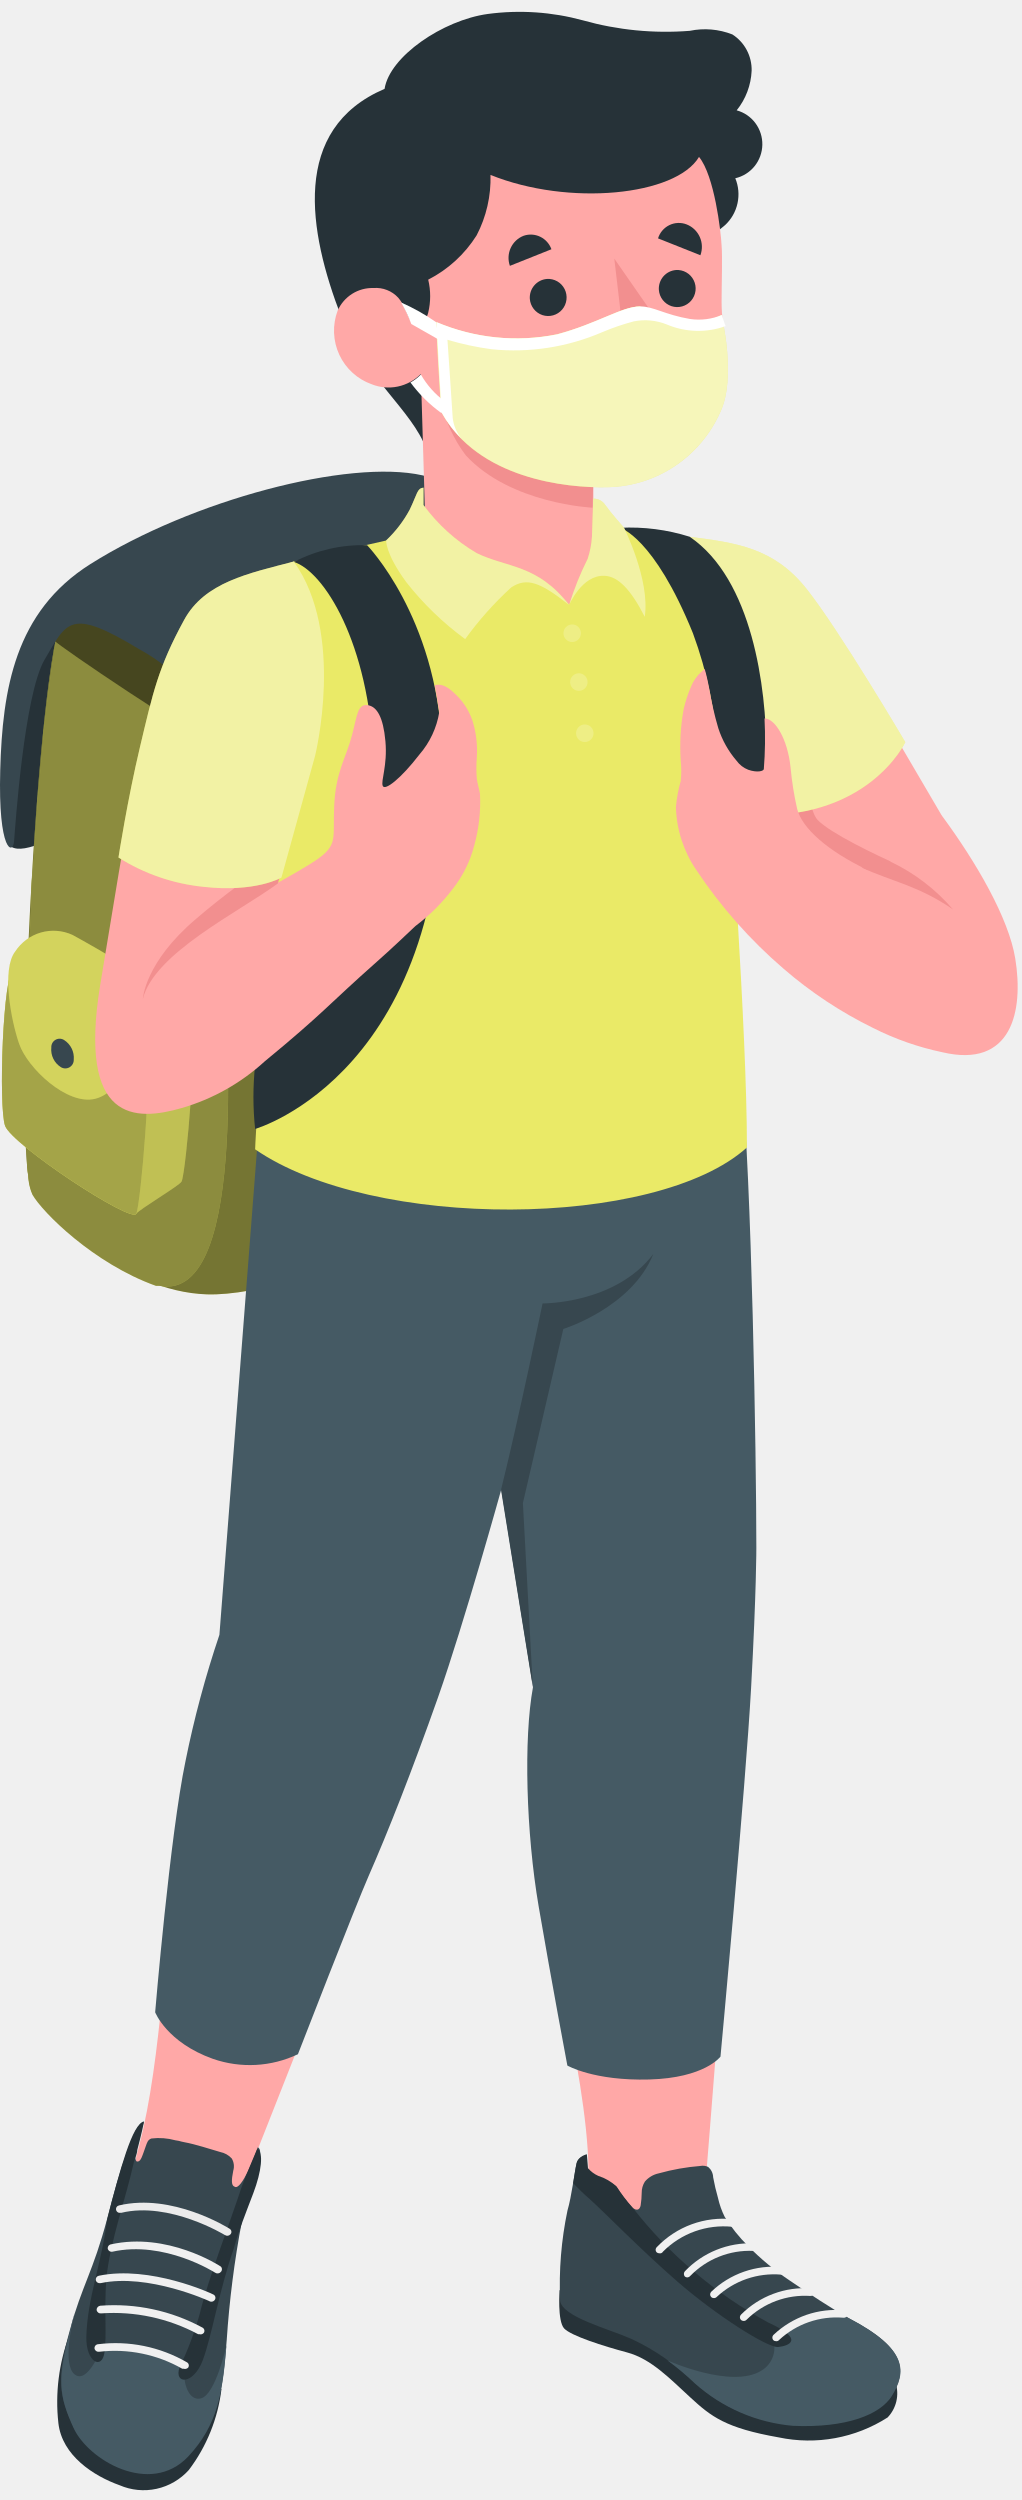
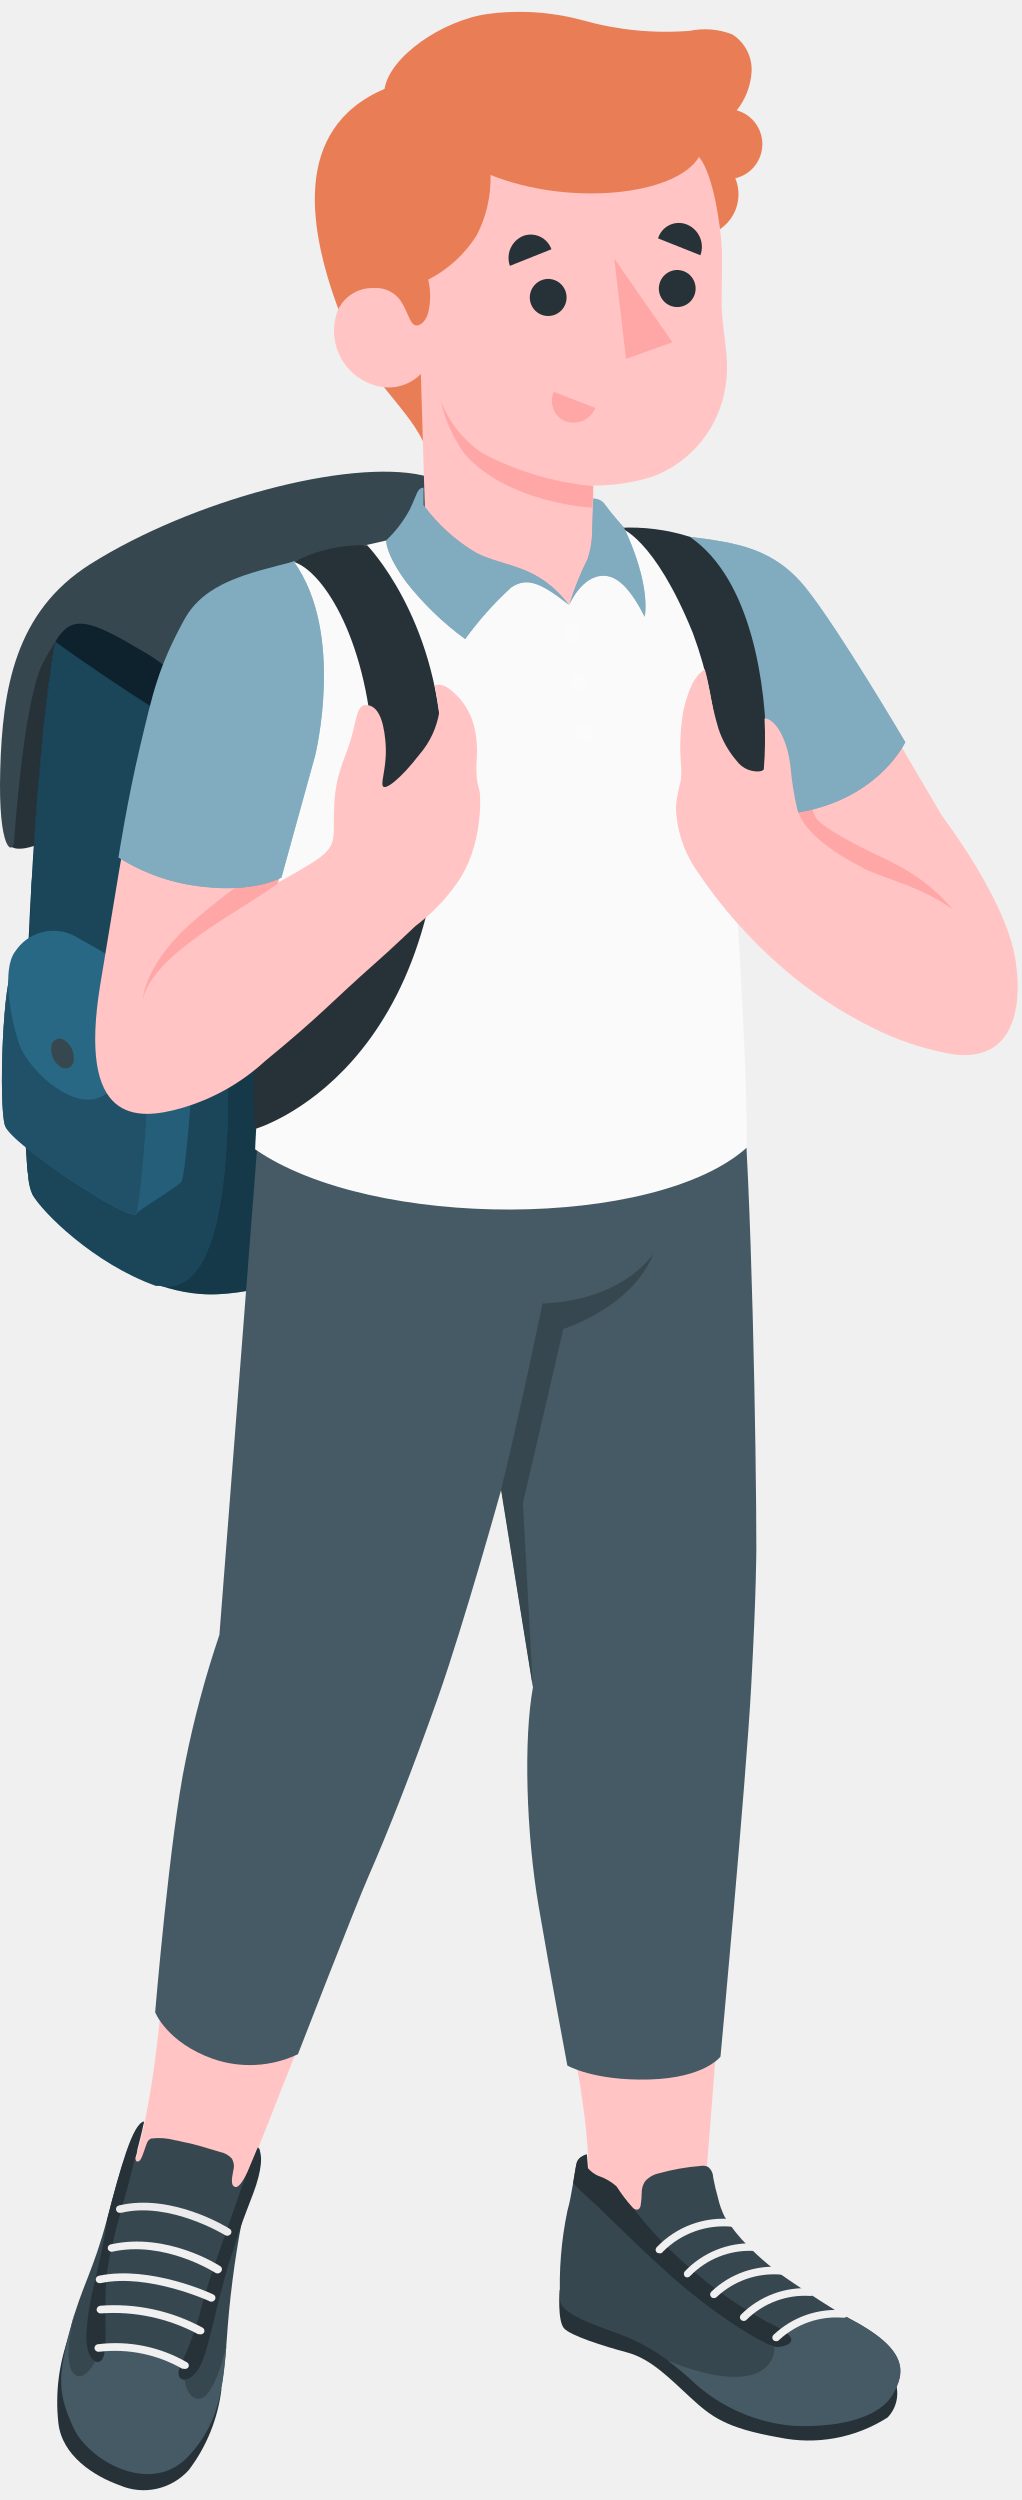
<svg xmlns="http://www.w3.org/2000/svg" width="76" height="186" viewBox="0 0 76 186" fill="none">
  <path d="M0.501 62.657C1.222 63.851 3.189 62.657 6.681 61.288C10.174 59.918 8.742 44.466 8.742 44.466C8.742 44.466 3.231 44.466 2.252 49.655C1.273 54.843 0.501 62.657 0.501 62.657Z" fill="#263238" />
-   <path d="M29.118 35.552C32.373 35.552 39.543 39.267 40.686 41.779C41.83 44.29 46.187 80.6 43.426 83.983C39.955 88.216 22.824 96.539 15.386 96.3C9.205 96.103 3.334 90.396 2.396 88.735C0.851 86.006 2.777 48.794 4.735 45.66C7.907 40.627 24.987 35.625 29.118 35.552Z" fill="#EAEA67" />
+   <path d="M29.118 35.552C32.373 35.552 39.543 39.267 40.686 41.779C41.83 44.29 46.187 80.6 43.426 83.983C39.955 88.216 22.824 96.539 15.386 96.3C9.205 96.103 3.334 90.396 2.396 88.735C0.851 86.006 2.777 48.794 4.735 45.66C7.907 40.627 24.987 35.625 29.118 35.552Z" fill="#2D7394" />
  <path opacity="0.5" d="M29.118 35.552C32.373 35.552 39.543 39.267 40.686 41.779C41.83 44.29 46.187 80.6 43.426 83.983C39.955 88.216 22.824 96.539 15.386 96.3C9.205 96.103 3.334 90.396 2.396 88.735C0.851 86.006 2.777 48.794 4.735 45.66C7.907 40.627 24.987 35.625 29.118 35.552Z" fill="black" />
-   <path d="M2.468 64.578C2.561 63.021 2.664 61.465 2.777 59.991C2.777 59.4 2.87 58.808 2.922 58.237C3.014 57.075 3.117 55.965 3.22 54.906C3.22 54.388 3.323 53.869 3.375 53.371C3.457 52.634 3.54 51.918 3.622 51.295C3.704 50.672 3.797 50.008 3.88 49.438L3.972 48.888C4.092 47.816 4.366 46.767 4.786 45.775C4.879 45.64 4.982 45.494 5.095 45.349C5.127 45.296 5.165 45.248 5.208 45.204L5.456 44.913L5.559 44.716L5.837 44.446C5.899 44.384 5.95 44.322 6.012 44.27L6.455 43.875L6.764 43.616L6.98 43.45L7.341 43.18C7.395 43.13 7.453 43.084 7.516 43.045L7.938 42.744C10.854 43.969 13.604 45.131 13.686 45.183C14.711 45.897 15.529 46.874 16.056 48.012C16.583 49.15 16.799 50.408 16.684 51.658V71.904C16.684 74.353 18.744 96.965 11.873 95.668H11.605C6.98 94.018 3.148 90.189 2.406 88.871C2.241 88.478 2.14 88.061 2.108 87.636C2.108 87.387 2.046 87.128 2.015 86.827V86.37C2.015 85.882 1.953 85.332 1.933 84.751C1.933 84.564 1.933 84.357 1.933 84.149C1.85 81.036 1.933 76.75 2.097 72.153C2.097 71.24 2.18 70.306 2.221 69.362L2.314 67.484C2.314 67.172 2.314 66.861 2.314 66.55C2.334 65.823 2.376 65.201 2.468 64.578Z" fill="#EAEA67" />
+   <path d="M2.468 64.578C2.561 63.021 2.664 61.465 2.777 59.991C2.777 59.4 2.87 58.808 2.922 58.237C3.014 57.075 3.117 55.965 3.22 54.906C3.22 54.388 3.323 53.869 3.375 53.371C3.457 52.634 3.54 51.918 3.622 51.295C3.704 50.672 3.797 50.008 3.88 49.438L3.972 48.888C4.092 47.816 4.366 46.767 4.786 45.775C4.879 45.64 4.982 45.494 5.095 45.349C5.127 45.296 5.165 45.248 5.208 45.204L5.456 44.913L5.559 44.716L5.837 44.446C5.899 44.384 5.95 44.322 6.012 44.27L6.455 43.875L6.764 43.616L6.98 43.45L7.341 43.18C7.395 43.13 7.453 43.084 7.516 43.045L7.938 42.744C10.854 43.969 13.604 45.131 13.686 45.183C14.711 45.897 15.529 46.874 16.056 48.012C16.583 49.15 16.799 50.408 16.684 51.658V71.904C16.684 74.353 18.744 96.965 11.873 95.668H11.605C6.98 94.018 3.148 90.189 2.406 88.871C2.241 88.478 2.14 88.061 2.108 87.636C2.108 87.387 2.046 87.128 2.015 86.827V86.37C2.015 85.882 1.953 85.332 1.933 84.751C1.933 84.564 1.933 84.357 1.933 84.149C1.85 81.036 1.933 76.75 2.097 72.153C2.097 71.24 2.18 70.306 2.221 69.362L2.314 67.484C2.314 67.172 2.314 66.861 2.314 66.55C2.334 65.823 2.376 65.201 2.468 64.578Z" fill="#2D7394" />
  <path opacity="0.4" d="M2.468 64.578C2.561 63.021 2.664 61.465 2.777 59.991C2.777 59.4 2.87 58.808 2.922 58.237C3.014 57.075 3.117 55.965 3.22 54.906C3.22 54.388 3.323 53.869 3.375 53.371C3.457 52.634 3.54 51.918 3.622 51.295C3.704 50.672 3.797 50.008 3.88 49.438L3.972 48.888C4.092 47.816 4.366 46.767 4.786 45.775C4.879 45.64 4.982 45.494 5.095 45.349C5.127 45.296 5.165 45.248 5.208 45.204L5.456 44.913L5.559 44.716L5.837 44.446C5.899 44.384 5.95 44.322 6.012 44.27L6.455 43.875L6.764 43.616L6.98 43.45L7.341 43.18C7.395 43.13 7.453 43.084 7.516 43.045L7.938 42.744C10.854 43.969 13.604 45.131 13.686 45.183C14.711 45.897 15.529 46.874 16.056 48.012C16.583 49.15 16.799 50.408 16.684 51.658V71.904C16.684 74.353 18.744 96.965 11.873 95.668H11.605C6.98 94.018 3.148 90.189 2.406 88.871C2.241 88.478 2.14 88.061 2.108 87.636C2.108 87.387 2.046 87.128 2.015 86.827V86.37C2.015 85.882 1.953 85.332 1.933 84.751C1.933 84.564 1.933 84.357 1.933 84.149C1.85 81.036 1.933 76.75 2.097 72.153C2.097 71.24 2.18 70.306 2.221 69.362L2.314 67.484C2.314 67.172 2.314 66.861 2.314 66.55C2.334 65.823 2.376 65.201 2.468 64.578Z" fill="black" />
  <path opacity="0.5" d="M4.116 47.756C4.222 47.038 4.43 46.339 4.735 45.681C7.907 40.606 24.987 35.605 29.118 35.532C32.373 35.532 39.542 39.247 40.686 41.758C41.027 42.841 41.271 43.953 41.417 45.079C34.928 48.545 18.178 56.255 16.457 55.622C14.335 54.844 4.312 48.005 4.096 47.704L4.116 47.756Z" fill="black" />
-   <path d="M1.057 71.915C1.253 71.811 4.147 69.684 4.436 69.517C5.023 69.217 13.429 75.007 14.201 75.983C14.748 76.667 13.851 87.159 13.511 87.906C13.398 88.176 10.256 90.044 10.143 90.303C9.803 91.05 0.872 85.166 0.377 83.755C-0.117 82.344 0.202 72.35 1.057 71.915Z" fill="#EAEA67" />
+   <path d="M1.057 71.915C1.253 71.811 4.147 69.684 4.436 69.517C5.023 69.217 13.429 75.007 14.201 75.983C14.748 76.667 13.851 87.159 13.511 87.906C13.398 88.176 10.256 90.044 10.143 90.303C9.803 91.05 0.872 85.166 0.377 83.755C-0.117 82.344 0.202 72.35 1.057 71.915Z" fill="#2D7394" />
  <path opacity="0.18" d="M1.057 71.915C1.253 71.811 4.147 69.684 4.436 69.517C5.023 69.217 13.429 75.007 14.201 75.983C14.748 76.667 13.851 87.159 13.511 87.906C13.398 88.176 10.256 90.044 10.143 90.303C9.803 91.05 0.872 85.166 0.377 83.755C-0.117 82.344 0.202 72.35 1.057 71.915Z" fill="black" />
-   <path d="M10.823 78.379C11.369 79.064 10.472 89.555 10.143 90.302C9.813 91.05 0.872 85.166 0.377 83.754C-0.117 82.343 0.202 72.34 1.057 71.914C1.644 71.613 10.05 77.404 10.823 78.379Z" fill="#EAEA67" />
+   <path d="M10.823 78.379C11.369 79.064 10.472 89.555 10.143 90.302C9.813 91.05 0.872 85.166 0.377 83.754C-0.117 82.343 0.202 72.34 1.057 71.914C1.644 71.613 10.05 77.404 10.823 78.379Z" fill="#2D7394" />
  <path opacity="0.4" d="M4.436 69.517C4.106 69.673 1.253 71.821 1.067 71.915C1.644 71.624 10.05 77.404 10.823 78.38L14.201 75.983C13.429 74.997 5.023 69.217 4.436 69.517Z" fill="black" />
  <path opacity="0.3" d="M10.823 78.379C11.369 79.064 10.472 89.555 10.143 90.302C9.813 91.05 0.872 85.166 0.377 83.754C-0.117 82.343 0.202 72.34 1.057 71.914C1.644 71.613 10.05 77.404 10.823 78.379Z" fill="black" />
-   <path d="M14.201 75.982C13.583 75.567 11.698 76.563 10.884 77.258C10.071 77.954 9.164 81.243 7.073 81.752C4.982 82.26 2.046 79.458 1.428 77.673C0.81 75.888 0.109 72.122 1.129 70.793C1.577 70.109 2.253 69.608 3.035 69.381C3.817 69.155 4.654 69.218 5.394 69.558C6.877 70.368 14.037 74.342 14.201 75.982Z" fill="#EAEA67" />
+   <path d="M14.201 75.982C13.583 75.567 11.698 76.563 10.884 77.258C10.071 77.954 9.164 81.243 7.073 81.752C4.982 82.26 2.046 79.458 1.428 77.673C0.81 75.888 0.109 72.122 1.129 70.793C1.577 70.109 2.253 69.608 3.035 69.381C3.817 69.155 4.654 69.218 5.394 69.558C6.877 70.368 14.037 74.342 14.201 75.982Z" fill="#2D7394" />
  <path opacity="0.1" d="M14.201 75.982C13.583 75.567 11.698 76.563 10.884 77.258C10.071 77.954 9.164 81.243 7.073 81.752C4.982 82.26 2.046 79.458 1.428 77.673C0.81 75.888 0.109 72.122 1.129 70.793C1.577 70.109 2.253 69.608 3.035 69.381C3.817 69.155 4.654 69.218 5.394 69.558C6.877 70.368 14.037 74.342 14.201 75.982Z" fill="black" />
  <path d="M4.776 77.383C5.015 77.536 5.208 77.753 5.334 78.009C5.459 78.265 5.512 78.551 5.487 78.836C5.491 78.95 5.464 79.064 5.409 79.164C5.353 79.264 5.272 79.347 5.174 79.405C5.076 79.463 4.964 79.492 4.85 79.49C4.737 79.489 4.625 79.456 4.529 79.396C4.286 79.244 4.09 79.026 3.965 78.767C3.839 78.509 3.788 78.219 3.818 77.933C3.812 77.818 3.838 77.704 3.893 77.603C3.948 77.502 4.03 77.419 4.129 77.362C4.228 77.305 4.341 77.276 4.456 77.28C4.57 77.284 4.681 77.32 4.776 77.383Z" fill="#37474F" />
  <path d="M16.684 55.716C15.559 52.536 13.301 49.892 10.349 48.296C5.198 45.183 4.992 46.221 3.303 49.105C1.788 51.741 1.129 61.558 1.047 62.596C0.964 63.633 -0.148 63.353 0.017 57.314C0.181 51.274 1.109 45.515 6.712 41.976C14.274 37.203 25.935 34.131 31.436 35.366C36.936 36.601 41.83 39.413 41.397 45.183C41.417 45.141 34.248 54.668 16.684 55.716Z" fill="#37474F" />
-   <path d="M19.754 80.32C19.136 84.73 19.084 89.234 18.806 93.81C18.219 103.285 17.776 110.414 16.746 122.006C15.093 127.075 13.896 132.284 13.171 137.572C12.337 143.424 12.049 153.189 10.359 159.613L10.091 160.65C10.637 165.102 16.375 167.022 17.385 164.459C17.385 164.459 27.336 139.253 30.529 131.034C33.36 123.552 35.687 115.886 37.493 108.09L40.037 125.544C40.037 125.544 38.935 130.1 39.934 138.142C40.717 144.452 44.055 155.68 43.776 162.757C43.932 163.672 44.372 164.516 45.033 165.165C45.693 165.813 46.541 166.234 47.454 166.368C50.04 166.898 52.316 164.189 52.368 163.815C52.491 162.923 54.593 135.444 55.149 128.886C56.385 114.462 55.973 90.49 54.83 80.32H19.754Z" fill="#FFA8A7" />
+   <path d="M19.754 80.32C19.136 84.73 19.084 89.234 18.806 93.81C18.219 103.285 17.776 110.414 16.746 122.006C15.093 127.075 13.896 132.284 13.171 137.572C12.337 143.424 12.049 153.189 10.359 159.613L10.091 160.65C10.637 165.102 16.375 167.022 17.385 164.459C17.385 164.459 27.336 139.253 30.529 131.034C33.36 123.552 35.687 115.886 37.493 108.09L40.037 125.544C40.037 125.544 38.935 130.1 39.934 138.142C40.717 144.452 44.055 155.68 43.776 162.757C43.932 163.672 44.372 164.516 45.033 165.165C45.693 165.813 46.541 166.234 47.454 166.368C50.04 166.898 52.316 164.189 52.368 163.815C52.491 162.923 54.593 135.444 55.149 128.886C56.385 114.462 55.973 90.49 54.83 80.32H19.754Z" fill="#FFC4C3" />
  <path d="M56.272 115.145C56.272 108.234 55.922 87.708 55.16 80.029H19.548L16.324 121.631C15.284 124.708 14.441 127.848 13.8 131.033C12.646 136.543 11.544 149.712 11.544 149.712C11.544 149.712 12.409 151.953 15.84 153.178C17.912 153.899 20.181 153.777 22.165 152.835C22.165 152.835 26.429 141.846 27.439 139.542C28.809 136.429 30.653 131.77 32.59 126.28C34.526 120.791 37.297 110.808 37.297 110.808L39.656 125.512C38.945 129.373 39.141 136.367 40.078 141.846C41.016 147.325 42.211 153.676 42.211 153.676C42.211 153.676 44.178 154.828 48.309 154.714C52.44 154.6 53.604 153.012 53.604 153.012C53.604 153.012 55.479 132.88 55.881 125.595C56.282 118.31 56.272 115.145 56.272 115.145Z" fill="#455A64" />
  <path d="M37.276 110.84C38.595 105.537 40.367 96.975 40.367 96.975C40.367 96.975 45.785 97.027 48.608 93.292C47.021 97.287 41.912 98.875 41.912 98.875L38.904 111.826L39.646 125.544L37.276 110.84Z" fill="#37474F" />
  <path d="M66.635 177.285C66.776 177.728 66.795 178.201 66.689 178.655C66.584 179.107 66.359 179.524 66.038 179.859C63.634 181.397 60.729 181.929 57.941 181.343C53.985 180.647 52.914 179.796 51.379 178.385C49.844 176.974 48.443 175.5 46.661 175.023C44.879 174.546 42.489 173.788 41.974 173.238C41.459 172.688 41.634 170.384 41.634 170.384L66.635 177.285Z" fill="#263238" />
  <path d="M43.591 160.421C43.435 160.418 43.282 160.467 43.157 160.561C43.032 160.656 42.942 160.789 42.901 160.94C42.746 161.573 42.53 163.42 42.221 164.458C41.758 166.667 41.574 168.926 41.675 171.182C41.84 172.386 45.27 173.258 46.98 174.015C48.74 174.834 50.344 175.958 51.719 177.336C53.73 179.113 56.262 180.18 58.93 180.377C62.02 180.48 65.492 179.64 66.347 178.239C67.377 176.506 67.624 174.804 63.163 172.479C62.319 172.044 59.733 170.352 58.734 169.657C57.62 168.911 56.584 168.052 55.644 167.094C54.992 166.445 54.415 165.725 53.923 164.946C53.697 164.495 53.528 164.017 53.418 163.524C53.273 163.019 53.153 162.506 53.058 161.988C53.054 161.841 53.019 161.697 52.955 161.564C52.891 161.432 52.799 161.315 52.687 161.22C52.504 161.134 52.298 161.109 52.1 161.148C51.055 161.231 50.02 161.415 49.01 161.698C48.608 161.781 48.246 161.996 47.979 162.31C47.819 162.564 47.736 162.86 47.742 163.161C47.739 163.456 47.715 163.751 47.67 164.043C47.66 164.151 47.616 164.251 47.547 164.333C47.382 164.489 47.145 164.333 47.011 164.219C46.584 163.739 46.194 163.225 45.847 162.683C45.651 162.403 44.693 162.196 44.425 161.967C44.165 161.802 43.914 161.622 43.673 161.428C43.437 161.137 43.591 160.784 43.591 160.421Z" fill="#37474F" />
  <path d="M51.719 177.337C51.069 176.72 50.38 176.145 49.659 175.614C49.659 175.614 54.428 177.763 56.653 176.372C57.063 176.129 57.371 175.745 57.519 175.29C57.667 174.835 57.645 174.341 57.457 173.902C57.457 173.529 60.939 172.086 62.309 171.982C62.588 172.166 62.877 172.335 63.174 172.491C67.634 174.815 67.418 176.517 66.357 178.25C65.502 179.651 62.958 180.658 58.992 180.481C56.295 180.246 53.746 179.144 51.719 177.337Z" fill="#455A64" />
  <path d="M57.148 172.791C59.929 174.057 58.703 174.534 57.9 174.617C57.096 174.7 53.213 172.199 50.411 169.761C47.609 167.322 44.951 164.572 43.869 163.607C43.457 163.254 43.025 162.829 42.643 162.434C42.746 161.801 42.829 161.241 42.901 160.94C43.025 160.411 43.663 160.276 43.663 160.276L43.746 161.314C43.955 161.558 44.215 161.754 44.508 161.884C45.018 162.045 45.486 162.318 45.878 162.683C46.225 163.226 46.614 163.74 47.042 164.219C49.792 167.744 53.231 170.662 57.148 172.791Z" fill="#263238" />
  <path d="M57.714 174.181C57.653 174.183 57.594 174.161 57.549 174.119C57.522 174.093 57.501 174.062 57.486 174.027C57.471 173.992 57.464 173.955 57.464 173.917C57.464 173.879 57.471 173.842 57.486 173.807C57.501 173.772 57.522 173.74 57.549 173.714C58.249 173.05 59.082 172.544 59.991 172.228C60.901 171.914 61.866 171.798 62.824 171.888C62.86 171.893 62.896 171.906 62.927 171.924C62.959 171.944 62.987 171.969 63.009 171.999C63.031 172.029 63.047 172.063 63.056 172.1C63.065 172.135 63.066 172.173 63.06 172.21C63.048 172.282 63.007 172.348 62.947 172.39C62.888 172.433 62.813 172.45 62.741 172.438C61.876 172.366 61.006 172.476 60.185 172.76C59.364 173.044 58.611 173.496 57.972 174.088C57.942 174.126 57.902 174.155 57.856 174.172C57.811 174.189 57.761 174.192 57.714 174.181Z" fill="#F0F0F0" />
  <path d="M55.304 172.677C55.239 172.672 55.177 172.648 55.129 172.604C55.077 172.551 55.048 172.48 55.048 172.407C55.048 172.333 55.077 172.263 55.129 172.21C55.811 171.525 56.631 170.997 57.534 170.66C58.437 170.323 59.401 170.186 60.362 170.259C60.398 170.263 60.433 170.273 60.465 170.292C60.497 170.31 60.524 170.333 60.547 170.362C60.569 170.393 60.585 170.426 60.594 170.461C60.603 170.496 60.604 170.534 60.599 170.57C60.588 170.644 60.55 170.71 60.493 170.757C60.436 170.802 60.363 170.825 60.289 170.819C59.423 170.761 58.554 170.887 57.74 171.189C56.925 171.491 56.183 171.963 55.561 172.573C55.53 172.61 55.491 172.64 55.446 172.658C55.401 172.677 55.352 172.683 55.304 172.677Z" fill="#F0F0F0" />
  <path d="M53.089 170.975C53.056 170.976 53.024 170.97 52.994 170.957C52.964 170.945 52.937 170.926 52.914 170.902C52.862 170.849 52.833 170.779 52.833 170.705C52.833 170.631 52.862 170.56 52.914 170.508C53.612 169.839 54.443 169.33 55.353 169.013C56.263 168.696 57.23 168.58 58.188 168.671C58.261 168.683 58.326 168.724 58.37 168.784C58.414 168.844 58.434 168.919 58.425 168.993C58.42 169.03 58.408 169.065 58.389 169.097C58.37 169.13 58.345 169.158 58.315 169.179C58.285 169.202 58.252 169.218 58.216 169.227C58.18 169.235 58.142 169.238 58.106 169.231C57.241 169.159 56.37 169.268 55.549 169.551C54.728 169.835 53.974 170.288 53.336 170.881C53.306 170.917 53.267 170.943 53.224 170.959C53.181 170.976 53.135 170.981 53.089 170.975Z" fill="#F0F0F0" />
  <path d="M51.132 169.439C51.068 169.439 51.006 169.417 50.956 169.377C50.907 169.324 50.88 169.253 50.88 169.179C50.88 169.107 50.907 169.036 50.956 168.982C51.62 168.289 52.422 167.744 53.31 167.387C54.198 167.029 55.152 166.865 56.107 166.907C56.181 166.915 56.248 166.953 56.295 167.012C56.341 167.07 56.362 167.145 56.354 167.218C56.346 167.293 56.309 167.36 56.251 167.407C56.193 167.454 56.119 167.476 56.045 167.467C55.178 167.428 54.313 167.573 53.505 167.894C52.698 168.213 51.966 168.701 51.358 169.325C51.33 169.359 51.296 169.386 51.257 169.406C51.218 169.425 51.175 169.437 51.132 169.439Z" fill="#F0F0F0" />
  <path d="M49.041 167.644C48.977 167.644 48.915 167.622 48.865 167.581C48.839 167.557 48.817 167.526 48.803 167.492C48.788 167.458 48.78 167.422 48.78 167.384C48.78 167.348 48.788 167.311 48.803 167.277C48.817 167.243 48.839 167.213 48.865 167.187C49.591 166.427 50.48 165.845 51.464 165.485C52.448 165.126 53.501 164.999 54.541 165.112C54.579 165.115 54.615 165.125 54.648 165.142C54.681 165.159 54.71 165.183 54.733 165.212C54.757 165.242 54.773 165.276 54.783 165.312C54.792 165.348 54.794 165.387 54.789 165.423C54.778 165.497 54.741 165.563 54.683 165.61C54.626 165.656 54.553 165.678 54.48 165.672C53.539 165.577 52.589 165.693 51.698 166.012C50.807 166.332 49.998 166.847 49.329 167.519C49.301 167.569 49.258 167.608 49.206 167.631C49.154 167.654 49.096 167.658 49.041 167.644Z" fill="#F0F0F0" />
  <path d="M16.478 177.741C16.216 179.932 15.377 182.015 14.047 183.77C13.413 184.475 12.575 184.964 11.652 185.167C10.728 185.37 9.765 185.277 8.896 184.901C6.98 184.216 4.611 182.701 4.343 180.273C4.098 178.062 4.377 175.826 5.157 173.745L16.478 177.741Z" fill="#263238" />
  <path d="M10.709 157.827C9.999 157.962 8.896 161.459 7.969 165.091C6.939 168.982 6.074 170.103 5.219 173.289C4.189 176.942 4.364 178.208 5.466 180.553C6.568 182.898 11.163 185.638 13.975 182.691C16.262 180.283 16.581 177.793 16.869 174.088C17.065 171.135 17.44 168.196 17.992 165.288C18.507 162.528 19.847 160.099 19.177 159.757C19.064 160.162 17.951 163.078 17.446 162.683C17.209 162.611 17.209 162.216 17.354 161.5C17.4 161.349 17.414 161.189 17.394 161.031C17.375 160.874 17.322 160.723 17.24 160.587C17.012 160.341 16.713 160.174 16.385 160.11C15.602 159.882 14.531 159.529 13.728 159.383C13.254 159.29 13.522 159.311 13.048 159.238C12.468 159.078 11.863 159.032 11.266 159.103C10.988 159.197 10.936 159.435 10.843 159.684C10.751 159.933 10.637 160.297 10.524 160.546C10.411 160.795 10.297 160.836 10.184 160.815C10.071 160.795 9.999 160.307 10.04 160.099C10.081 159.892 10.112 159.549 10.153 159.3C10.194 159.051 10.555 158.512 10.709 157.827Z" fill="#37474F" />
  <path d="M5.559 172.095C5.414 172.625 4.601 175.914 5.559 176.661C6.517 177.409 7.537 174.752 7.537 174.752C9.725 174.564 11.917 175.076 13.8 176.215C13.532 176.776 13.882 178.727 14.964 178.436C16.045 178.145 16.838 174.534 16.849 174.482C16.56 178.042 16.2 180.428 13.985 182.784C11.173 185.731 6.568 183.033 5.476 180.646C4.384 178.26 4.25 177.004 5.229 173.382C5.322 172.978 5.435 172.428 5.559 172.095Z" fill="#455A64" />
  <path d="M7.774 175.011C7.598 176.35 6.383 175.759 6.424 173.86C6.486 171.006 7.567 168.391 7.969 165.143C8.896 161.5 9.885 157.879 10.709 157.879C10.596 158.512 10.215 159.954 10.215 159.954C10.215 160.224 9.968 160.836 9.968 160.836C9.37 163.565 8.196 166.71 7.907 169.563C7.743 172.064 7.959 173.683 7.774 175.011Z" fill="#263238" />
  <path d="M13.357 176.132C13.989 174.827 14.499 173.465 14.882 172.064C15.469 169.615 17.117 165.35 17.972 162.725C18.353 161.687 19.136 159.882 19.146 159.85C19.62 160.141 19.465 161.542 18.847 163.171C18.229 164.8 17.817 165.797 17.385 167.322C16.293 170.435 15.767 173.808 15.077 175.624C14.387 177.44 12.924 177.419 13.357 176.132Z" fill="#263238" />
  <path d="M13.666 176.236H13.563C11.688 175.165 9.524 174.722 7.382 174.97C7.305 174.982 7.225 174.965 7.16 174.92C7.095 174.877 7.049 174.809 7.032 174.731C7.028 174.693 7.031 174.655 7.042 174.618C7.052 174.581 7.07 174.547 7.094 174.516C7.118 174.486 7.148 174.462 7.181 174.444C7.215 174.425 7.251 174.414 7.289 174.41C9.584 174.125 11.909 174.598 13.913 175.759C13.946 175.777 13.974 175.803 13.997 175.834C14.019 175.864 14.034 175.9 14.042 175.937C14.05 175.974 14.05 176.013 14.042 176.05C14.034 176.088 14.018 176.123 13.996 176.153C13.953 176.196 13.9 176.227 13.842 176.241C13.784 176.256 13.723 176.254 13.666 176.236Z" fill="#F0F0F0" />
  <path d="M14.83 173.662H14.737C12.525 172.478 10.026 171.942 7.526 172.116C7.449 172.126 7.371 172.106 7.308 172.059C7.245 172.013 7.202 171.945 7.186 171.867C7.183 171.788 7.211 171.71 7.262 171.651C7.314 171.591 7.386 171.554 7.465 171.545C10.101 171.346 12.739 171.912 15.067 173.175C15.101 173.193 15.13 173.218 15.153 173.248C15.177 173.278 15.193 173.314 15.202 173.351C15.211 173.388 15.211 173.427 15.204 173.465C15.197 173.503 15.182 173.538 15.16 173.569C15.12 173.616 15.068 173.65 15.009 173.667C14.95 173.683 14.888 173.682 14.83 173.662Z" fill="#F0F0F0" />
  <path d="M7.362 169.864C7.306 169.855 7.254 169.829 7.212 169.791C7.17 169.752 7.139 169.702 7.125 169.646C7.113 169.571 7.131 169.494 7.175 169.432C7.22 169.369 7.287 169.328 7.362 169.314C11.163 168.526 15.757 170.632 15.901 170.726C15.933 170.745 15.961 170.772 15.982 170.804C16.003 170.835 16.018 170.87 16.024 170.907C16.031 170.945 16.03 170.982 16.021 171.019C16.013 171.056 15.996 171.09 15.973 171.12C15.926 171.185 15.856 171.229 15.777 171.242C15.698 171.256 15.617 171.238 15.551 171.193C15.551 171.193 11.019 169.117 7.495 169.864H7.362Z" fill="#F0F0F0" />
  <path d="M8.258 167.531C8.204 167.52 8.153 167.495 8.111 167.459C8.07 167.423 8.038 167.376 8.021 167.323C8.013 167.286 8.013 167.246 8.021 167.209C8.028 167.172 8.043 167.136 8.064 167.104C8.085 167.072 8.112 167.045 8.143 167.024C8.175 167.002 8.21 166.988 8.247 166.981C12.43 166.047 16.293 168.537 16.427 168.631C16.454 168.656 16.475 168.688 16.49 168.723C16.505 168.757 16.512 168.795 16.512 168.833C16.512 168.87 16.505 168.908 16.49 168.943C16.475 168.977 16.454 169.009 16.427 169.035C16.375 169.094 16.303 169.133 16.225 169.142C16.148 169.152 16.069 169.132 16.004 169.087C16.004 169.087 12.224 166.659 8.34 167.531H8.258Z" fill="#F0F0F0" />
  <path d="M8.865 164.634C8.812 164.625 8.763 164.6 8.723 164.564C8.682 164.527 8.653 164.48 8.639 164.427C8.63 164.39 8.628 164.352 8.634 164.315C8.64 164.277 8.654 164.241 8.674 164.209C8.694 164.177 8.721 164.15 8.752 164.128C8.783 164.107 8.818 164.092 8.855 164.084C12.79 163.15 16.942 165.724 17.096 165.828C17.127 165.848 17.154 165.875 17.174 165.908C17.194 165.939 17.208 165.974 17.214 166.011C17.22 166.049 17.218 166.086 17.208 166.122C17.198 166.159 17.181 166.193 17.158 166.222C17.106 166.284 17.033 166.325 16.953 166.336C16.874 166.348 16.793 166.329 16.725 166.284C16.725 166.284 12.605 163.763 9.02 164.634H8.865Z" fill="#EBEBEB" />
-   <path d="M19.857 64.941C19.857 61.132 19.033 50.963 18.992 49.323C18.899 46.033 20.022 42.36 21.855 41.779L28.737 40.212C28.737 40.212 41.541 39.174 43.375 39.081C46.815 38.894 51.338 40.793 51.338 40.793C53.48 42.733 53.789 46.449 54.109 55.695C54.212 58.683 55.572 76.542 55.572 85.373C48.803 91.465 27.706 91.548 18.981 85.508C18.95 85.508 19.774 72.848 19.857 64.941Z" fill="#EAEA67" />
-   <path d="M31.724 33.425C30.642 30.468 27.16 28.174 25.378 23.536C22.937 17.206 21.629 9.599 28.613 6.611C28.984 4.203 32.95 1.495 36.298 1.038C38.665 0.723 41.07 0.885 43.375 1.515C45.956 2.241 48.645 2.504 51.317 2.294C52.378 2.073 53.48 2.166 54.49 2.563C54.939 2.851 55.307 3.25 55.557 3.723C55.808 4.196 55.934 4.726 55.922 5.262C55.874 6.339 55.484 7.372 54.809 8.209C55.366 8.361 55.856 8.696 56.202 9.161C56.548 9.627 56.729 10.195 56.718 10.776C56.706 11.357 56.501 11.918 56.137 12.368C55.772 12.819 55.269 13.133 54.706 13.262C54.95 13.852 55.007 14.503 54.87 15.127C54.734 15.751 54.411 16.317 53.944 16.749C52.991 17.603 51.777 18.101 50.503 18.16C50.503 18.16 49.751 20.682 49.638 20.91C49.202 21.813 48.64 22.648 47.969 23.39C47.3 24.134 46.526 24.773 45.672 25.29C44.686 25.77 43.65 26.136 42.581 26.379C41.944 26.543 41.324 26.765 40.727 27.043C40.348 27.351 40.003 27.699 39.697 28.081L33.764 33.861C33.259 34.338 32.239 33.415 31.724 33.425Z" fill="#263238" />
-   <path d="M31.487 23.961C31.441 24.012 31.389 24.057 31.332 24.096C30.467 24.657 30.477 23.152 29.633 22.155C29.4 21.901 29.114 21.703 28.794 21.578C28.475 21.452 28.131 21.401 27.789 21.429C27.229 21.411 26.676 21.561 26.201 21.86C25.726 22.16 25.35 22.595 25.121 23.11C24.923 23.637 24.832 24.198 24.853 24.761C24.874 25.324 25.006 25.877 25.242 26.388C25.478 26.898 25.813 27.356 26.228 27.734C26.642 28.112 27.127 28.403 27.655 28.589C28.272 28.836 28.948 28.895 29.598 28.759C30.248 28.622 30.844 28.296 31.312 27.822L31.652 39.236C31.652 39.236 32.095 40.336 34.474 41.447C36.854 42.557 39.625 42.1 42.344 44.975C43.715 41.167 45.435 41.862 44.147 38.479V36.123C45.639 36.134 47.123 35.91 48.546 35.459C49.962 34.934 51.213 34.037 52.168 32.859C53.123 31.682 53.747 30.269 53.975 28.766C54.356 26.597 53.686 24.677 53.686 22.477C53.686 21.17 53.758 19.105 53.686 18.254C53.635 17.216 53.151 13.065 52.007 11.675C50.287 14.559 42.324 15.369 36.493 13.013C36.539 14.575 36.184 16.123 35.463 17.507C34.579 18.914 33.333 20.054 31.858 20.806C32.053 21.614 32.053 22.458 31.858 23.266C31.796 23.526 31.668 23.766 31.487 23.961Z" fill="#FFA8A7" />
+   <path d="M19.857 64.941C19.857 61.132 19.033 50.963 18.992 49.323C18.899 46.033 20.022 42.36 21.855 41.779L28.737 40.212C28.737 40.212 41.541 39.174 43.375 39.081C46.815 38.894 51.338 40.793 51.338 40.793C53.48 42.733 53.789 46.449 54.109 55.695C54.212 58.683 55.572 76.542 55.572 85.373C48.803 91.465 27.706 91.548 18.981 85.508C18.95 85.508 19.774 72.848 19.857 64.941Z" fill="#FAFAFA" />
+   <path d="M31.724 33.425C30.642 30.468 27.16 28.174 25.378 23.536C22.937 17.206 21.629 9.599 28.613 6.611C28.984 4.203 32.95 1.495 36.298 1.038C38.665 0.723 41.07 0.885 43.375 1.515C45.956 2.241 48.645 2.504 51.317 2.294C52.378 2.073 53.48 2.166 54.49 2.563C54.939 2.851 55.307 3.25 55.557 3.723C55.808 4.196 55.934 4.726 55.922 5.262C55.874 6.339 55.484 7.372 54.809 8.209C55.366 8.361 55.856 8.696 56.202 9.161C56.548 9.627 56.729 10.195 56.718 10.776C56.706 11.357 56.501 11.918 56.137 12.368C55.772 12.819 55.269 13.133 54.706 13.262C54.95 13.852 55.007 14.503 54.87 15.127C54.734 15.751 54.411 16.317 53.944 16.749C52.991 17.603 51.777 18.101 50.503 18.16C50.503 18.16 49.751 20.682 49.638 20.91C49.202 21.813 48.64 22.648 47.969 23.39C47.3 24.134 46.526 24.773 45.672 25.29C44.686 25.77 43.65 26.136 42.581 26.379C41.944 26.543 41.324 26.765 40.727 27.043C40.348 27.351 40.003 27.699 39.697 28.081L33.764 33.861C33.259 34.338 32.239 33.415 31.724 33.425Z" fill="#E97D56" />
+   <path d="M31.487 23.961C31.441 24.012 31.389 24.057 31.332 24.096C30.467 24.657 30.477 23.152 29.633 22.155C29.4 21.901 29.114 21.703 28.794 21.578C28.475 21.452 28.131 21.401 27.789 21.429C27.229 21.411 26.676 21.561 26.201 21.86C25.726 22.16 25.35 22.595 25.121 23.11C24.923 23.637 24.832 24.198 24.853 24.761C24.874 25.324 25.006 25.877 25.242 26.388C25.478 26.898 25.813 27.356 26.228 27.734C26.642 28.112 27.127 28.403 27.655 28.589C28.272 28.836 28.948 28.895 29.598 28.759C30.248 28.622 30.844 28.296 31.312 27.822L31.652 39.236C31.652 39.236 32.095 40.336 34.474 41.447C36.854 42.557 39.625 42.1 42.344 44.975C43.715 41.167 45.435 41.862 44.147 38.479V36.123C45.639 36.134 47.123 35.91 48.546 35.459C49.962 34.934 51.213 34.037 52.168 32.859C53.123 31.682 53.747 30.269 53.975 28.766C54.356 26.597 53.686 24.677 53.686 22.477C53.686 21.17 53.758 19.105 53.686 18.254C53.635 17.216 53.151 13.065 52.007 11.675C50.287 14.559 42.324 15.369 36.493 13.013C36.539 14.575 36.184 16.123 35.463 17.507C34.579 18.914 33.333 20.054 31.858 20.806C32.053 21.614 32.053 22.458 31.858 23.266C31.796 23.526 31.668 23.766 31.487 23.961Z" fill="#FFC4C3" />
  <path d="M41.026 18.544L37.936 19.779C37.782 19.344 37.804 18.866 37.996 18.447C38.189 18.028 38.537 17.701 38.966 17.538C39.372 17.401 39.815 17.43 40.2 17.618C40.585 17.806 40.881 18.139 41.026 18.544Z" fill="#263238" />
-   <path d="M41.201 29.15L44.292 30.353C44.12 30.776 43.792 31.115 43.377 31.299C42.962 31.482 42.492 31.497 42.067 31.339C41.865 31.256 41.682 31.132 41.528 30.976C41.375 30.819 41.254 30.633 41.173 30.429C41.093 30.225 41.053 30.006 41.058 29.787C41.063 29.567 41.112 29.35 41.201 29.15Z" fill="#F28F8F" />
+   <path d="M41.201 29.15L44.292 30.353C44.12 30.776 43.792 31.115 43.377 31.299C42.962 31.482 42.492 31.497 42.067 31.339C41.865 31.256 41.682 31.132 41.528 30.976C41.375 30.819 41.254 30.633 41.173 30.429C41.093 30.225 41.053 30.006 41.058 29.787C41.063 29.567 41.112 29.35 41.201 29.15Z" fill="#FFA7A7" />
  <path d="M39.419 22.239C39.44 22.511 39.541 22.77 39.708 22.985C39.875 23.199 40.102 23.359 40.359 23.444C40.616 23.528 40.893 23.534 41.153 23.461C41.414 23.388 41.647 23.238 41.824 23.032C42 22.825 42.112 22.57 42.145 22.3C42.178 22.029 42.13 21.755 42.009 21.511C41.887 21.268 41.697 21.066 41.461 20.931C41.226 20.797 40.956 20.735 40.686 20.755C40.323 20.784 39.987 20.957 39.75 21.235C39.512 21.512 39.394 21.873 39.419 22.239Z" fill="#263238" />
  <path d="M49.02 21.574C49.041 21.846 49.141 22.106 49.309 22.32C49.476 22.534 49.702 22.694 49.96 22.779C50.217 22.863 50.493 22.87 50.754 22.796C51.015 22.723 51.248 22.574 51.424 22.367C51.601 22.16 51.713 21.905 51.746 21.635C51.779 21.364 51.731 21.09 51.609 20.846C51.488 20.603 51.297 20.401 51.062 20.267C50.827 20.132 50.557 20.071 50.287 20.09C49.924 20.12 49.588 20.292 49.35 20.57C49.113 20.848 48.994 21.209 49.02 21.574Z" fill="#263238" />
  <path d="M52.11 18.991L48.958 17.735C49.023 17.521 49.132 17.323 49.277 17.154C49.422 16.984 49.6 16.846 49.8 16.749C50 16.651 50.218 16.596 50.44 16.588C50.662 16.579 50.883 16.616 51.09 16.698C51.524 16.869 51.874 17.206 52.065 17.634C52.256 18.063 52.272 18.55 52.11 18.991Z" fill="#263238" />
-   <path d="M45.703 19.24L46.579 26.701L50.029 25.466L45.703 19.24Z" fill="#F28F8F" />
-   <path d="M44.127 36.165C41.247 35.9 38.447 35.068 35.886 33.716C34.484 32.768 33.406 31.41 32.795 29.825C33.115 31.293 33.748 32.674 34.65 33.872C37.987 37.504 44.086 37.773 44.086 37.773L44.127 36.165Z" fill="#F28F8F" />
-   <path d="M32.435 23.961C35.273 25.168 38.407 25.486 41.428 24.874C44.518 24.065 46.269 22.799 47.609 22.799C48.784 23.35 50.033 23.724 51.317 23.909C52.133 23.997 52.957 23.831 53.676 23.432C53.676 23.432 54.83 28.112 53.573 30.696C52.843 32.322 51.671 33.706 50.193 34.689C48.714 35.671 46.99 36.212 45.219 36.248C42.056 36.331 35.546 35.583 32.857 30.696C32.775 30.581 32.435 23.961 32.435 23.961Z" fill="#EAEA67" />
-   <path opacity="0.55" d="M32.435 23.961C35.273 25.168 38.407 25.486 41.428 24.874C44.518 24.065 46.269 22.799 47.609 22.799C48.784 23.35 50.033 23.724 51.317 23.909C52.133 23.997 52.957 23.831 53.676 23.432C53.676 23.432 54.83 28.112 53.573 30.696C52.843 32.322 51.671 33.706 50.193 34.689C48.714 35.671 46.99 36.212 45.219 36.248C42.056 36.331 35.546 35.583 32.857 30.696C32.775 30.581 32.435 23.961 32.435 23.961Z" fill="white" />
-   <path d="M53.717 23.432C52.966 23.747 52.143 23.851 51.338 23.733C49.453 23.411 48.618 22.799 47.65 22.799C46.269 22.799 44.477 24.054 41.469 24.874C38.448 25.486 35.315 25.168 32.476 23.961C32.476 23.961 32.816 30.592 32.888 30.748C33.286 31.449 33.778 32.092 34.351 32.657C33.977 32.214 33.744 31.668 33.681 31.09C33.63 30.198 33.29 25.279 33.29 25.279C34.365 25.599 35.464 25.835 36.576 25.984C39.386 26.27 42.222 25.831 44.817 24.708C45.577 24.388 46.358 24.121 47.155 23.909C47.985 23.745 48.844 23.828 49.628 24.148C51.015 24.732 52.569 24.773 53.985 24.262C53.81 23.836 53.717 23.432 53.717 23.432Z" fill="white" />
-   <path d="M32.435 23.962C31.622 23.393 30.756 22.907 29.849 22.509C30.142 23.02 30.394 23.555 30.601 24.107L32.661 25.279L32.435 23.962Z" fill="white" />
-   <path d="M31.312 27.863C31.754 28.638 32.35 29.312 33.063 29.845C33.063 29.845 32.857 30.82 32.847 30.737C31.963 30.103 31.184 29.333 30.539 28.454C30.826 28.299 31.087 28.099 31.312 27.863Z" fill="white" />
-   <path d="M51.369 40.202C56.725 40.721 58.961 42.173 61.989 47.061C64.204 50.62 70.055 60.655 70.055 60.655C70.055 60.655 71.085 65.989 64.534 64.754C57.982 63.519 55.438 61.091 55.438 61.091L51.369 40.202Z" fill="#FFA8A7" />
-   <path d="M67.016 64.432C65.131 63.602 61.773 61.983 60.835 61.008C59.898 60.032 59.939 54.843 57.436 54.615L57.065 62.357L63.72 67.348L67.016 64.432Z" fill="#F28F8F" />
-   <path d="M51.266 39.932C54.737 40.378 57.56 40.731 60.001 43.803C62.442 46.874 67.356 55.218 67.356 55.218C67.356 55.218 64.564 61.226 55.479 60.614L51.266 39.932Z" fill="#EAEA67" />
+   <path d="M45.703 19.24L46.579 26.701L50.029 25.466L45.703 19.24Z" fill="#FFA7A7" />
+   <path d="M44.127 36.165C41.247 35.9 38.447 35.068 35.886 33.716C34.484 32.768 33.406 31.41 32.795 29.825C33.115 31.293 33.748 32.674 34.65 33.872C37.987 37.504 44.086 37.773 44.086 37.773L44.127 36.165Z" fill="#FFA7A7" />
+   <path d="M51.369 40.202C56.725 40.721 58.961 42.173 61.989 47.061C64.204 50.62 70.055 60.655 70.055 60.655C70.055 60.655 71.085 65.989 64.534 64.754C57.982 63.519 55.438 61.091 55.438 61.091L51.369 40.202Z" fill="#FFC4C3" />
+   <path d="M67.016 64.432C65.131 63.602 61.773 61.983 60.835 61.008C59.898 60.032 59.939 54.843 57.436 54.615L57.065 62.357L63.72 67.348L67.016 64.432Z" fill="#FFA7A7" />
+   <path d="M51.266 39.932C54.737 40.378 57.56 40.731 60.001 43.803C62.442 46.874 67.356 55.218 67.356 55.218C67.356 55.218 64.564 61.226 55.479 60.614L51.266 39.932Z" fill="#2D7394" />
  <path opacity="0.4" d="M51.266 39.932C54.737 40.378 57.56 40.731 60.001 43.803C62.442 46.874 67.356 55.218 67.356 55.218C67.356 55.218 64.564 61.226 55.479 60.614L51.266 39.932Z" fill="white" />
  <path d="M46.135 39.268C46.135 39.268 48.649 39.942 51.554 47.113C52.621 50 53.246 53.033 53.408 56.11C53.542 57.75 55.592 59.431 55.468 61.485C55.88 59.514 57.024 57.853 57.014 55.954C57.014 51.181 55.983 43.097 51.307 39.932C49.635 39.404 47.885 39.18 46.135 39.268Z" fill="#263238" />
-   <path d="M70.055 60.655C72.641 64.162 75.041 68.293 75.535 71.312C76.174 75.235 75.278 79.51 70.106 78.286C68.32 77.911 66.588 77.304 64.956 76.48C62.552 75.301 60.308 73.816 58.281 72.059C55.798 69.923 53.618 67.455 51.801 64.723C50.859 63.342 50.334 61.717 50.287 60.043C50.347 59.386 50.468 58.736 50.647 58.102C50.699 57.605 50.699 57.105 50.647 56.608C50.559 55.32 50.632 54.027 50.864 52.758C51 52.171 51.189 51.597 51.43 51.046C51.545 50.77 51.701 50.515 51.894 50.288C51.894 50.236 52.429 49.769 52.429 49.769C52.429 49.769 52.605 50.361 52.759 51.191C52.924 52.197 53.151 53.191 53.439 54.169C53.727 55.062 54.189 55.888 54.799 56.597C55.019 56.903 55.324 57.138 55.674 57.272C56.334 57.5 56.808 57.376 56.828 57.22C56.928 55.967 56.946 54.709 56.88 53.453C57.673 53.453 58.6 54.999 58.816 57.085C58.913 58.133 59.078 59.173 59.311 60.198C59.682 61.62 61.567 63.311 64.544 64.723C67.047 64.577 67.954 61.63 70.055 60.655Z" fill="#FFA8A7" />
-   <path d="M64.101 64.547C66.491 65.636 68.314 65.885 70.9 67.66C69.617 66.165 68.038 64.956 66.264 64.111C65.527 64.157 64.799 64.303 64.101 64.547Z" fill="#F28F8F" />
+   <path d="M70.055 60.655C72.641 64.162 75.041 68.293 75.535 71.312C76.174 75.235 75.278 79.51 70.106 78.286C68.32 77.911 66.588 77.304 64.956 76.48C62.552 75.301 60.308 73.816 58.281 72.059C55.798 69.923 53.618 67.455 51.801 64.723C50.859 63.342 50.334 61.717 50.287 60.043C50.347 59.386 50.468 58.736 50.647 58.102C50.699 57.605 50.699 57.105 50.647 56.608C50.559 55.32 50.632 54.027 50.864 52.758C51 52.171 51.189 51.597 51.43 51.046C51.545 50.77 51.701 50.515 51.894 50.288C51.894 50.236 52.429 49.769 52.429 49.769C52.429 49.769 52.605 50.361 52.759 51.191C52.924 52.197 53.151 53.191 53.439 54.169C53.727 55.062 54.189 55.888 54.799 56.597C55.019 56.903 55.324 57.138 55.674 57.272C56.334 57.5 56.808 57.376 56.828 57.22C56.928 55.967 56.946 54.709 56.88 53.453C57.673 53.453 58.6 54.999 58.816 57.085C58.913 58.133 59.078 59.173 59.311 60.198C59.682 61.62 61.567 63.311 64.544 64.723C67.047 64.577 67.954 61.63 70.055 60.655Z" fill="#FFC4C3" />
+   <path d="M64.101 64.547C66.491 65.636 68.314 65.885 70.9 67.66C69.617 66.165 68.038 64.956 66.264 64.111C65.527 64.157 64.799 64.303 64.101 64.547Z" fill="#FFA7A7" />
  <path opacity="0.2" d="M42.571 47.767C42.93 47.767 43.22 47.474 43.22 47.113C43.22 46.752 42.93 46.459 42.571 46.459C42.213 46.459 41.922 46.752 41.922 47.113C41.922 47.474 42.213 47.767 42.571 47.767Z" fill="white" />
  <path opacity="0.2" d="M43.066 51.399C43.424 51.399 43.715 51.106 43.715 50.745C43.715 50.384 43.424 50.092 43.066 50.092C42.707 50.092 42.417 50.384 42.417 50.745C42.417 51.106 42.707 51.399 43.066 51.399Z" fill="white" />
  <path opacity="0.2" d="M43.509 55.207C43.867 55.207 44.158 54.915 44.158 54.554C44.158 54.193 43.867 53.9 43.509 53.9C43.15 53.9 42.86 54.193 42.86 54.554C42.86 54.915 43.15 55.207 43.509 55.207Z" fill="white" />
-   <path d="M42.344 45.016C40.181 43.294 39.182 42.941 38.028 43.709C36.762 44.868 35.616 46.155 34.608 47.548C32.963 46.346 31.49 44.921 30.23 43.315C28.634 41.135 28.736 40.201 28.736 40.201C29.433 39.541 30.02 38.774 30.477 37.929C31.054 36.735 31.023 36.331 31.508 36.279V37.576C32.569 39.023 33.911 40.237 35.453 41.146C37.709 42.256 39.975 41.955 42.344 45.016Z" fill="#EAEA67" />
+   <path d="M42.344 45.016C40.181 43.294 39.182 42.941 38.028 43.709C36.762 44.868 35.616 46.155 34.608 47.548C32.963 46.346 31.49 44.921 30.23 43.315C28.634 41.135 28.736 40.201 28.736 40.201C29.433 39.541 30.02 38.774 30.477 37.929C31.054 36.735 31.023 36.331 31.508 36.279V37.576C32.569 39.023 33.911 40.237 35.453 41.146C37.709 42.256 39.975 41.955 42.344 45.016Z" fill="#2D7394" />
  <path opacity="0.4" d="M42.344 45.016C40.181 43.294 39.182 42.941 38.028 43.709C36.762 44.868 35.616 46.155 34.608 47.548C32.963 46.346 31.49 44.921 30.23 43.315C28.634 41.135 28.736 40.201 28.736 40.201C29.433 39.541 30.02 38.774 30.477 37.929C31.054 36.735 31.023 36.331 31.508 36.279V37.576C32.569 39.023 33.911 40.237 35.453 41.146C37.709 42.256 39.975 41.955 42.344 45.016Z" fill="white" />
-   <path d="M42.345 45.017C42.709 43.832 43.17 42.679 43.725 41.572C43.904 41.032 44.012 40.47 44.044 39.901L44.137 37.099C44.317 37.093 44.496 37.136 44.655 37.221C44.814 37.307 44.948 37.433 45.044 37.587C45.435 38.147 46.424 39.258 46.424 39.258C46.424 39.258 48.381 43.149 47.969 45.889C46.939 43.876 46.002 42.879 44.971 42.838C43.282 42.765 42.345 45.017 42.345 45.017Z" fill="#EAEA67" />
+   <path d="M42.345 45.017C42.709 43.832 43.17 42.679 43.725 41.572C43.904 41.032 44.012 40.47 44.044 39.901L44.137 37.099C44.317 37.093 44.496 37.136 44.655 37.221C44.814 37.307 44.948 37.433 45.044 37.587C45.435 38.147 46.424 39.258 46.424 39.258C46.424 39.258 48.381 43.149 47.969 45.889C46.939 43.876 46.002 42.879 44.971 42.838C43.282 42.765 42.345 45.017 42.345 45.017Z" fill="#2D7394" />
  <path opacity="0.4" d="M42.345 45.017C42.709 43.832 43.17 42.679 43.725 41.572C43.904 41.032 44.012 40.47 44.044 39.901L44.137 37.099C44.317 37.093 44.496 37.136 44.655 37.221C44.814 37.307 44.948 37.433 45.044 37.587C45.435 38.147 46.424 39.258 46.424 39.258C46.424 39.258 48.381 43.149 47.969 45.889C46.939 43.876 46.002 42.879 44.971 42.838C43.282 42.765 42.345 45.017 42.345 45.017Z" fill="white" />
  <path d="M27.315 40.565C27.315 40.565 32.465 45.857 32.878 55.456C33.836 79.749 18.981 83.994 18.981 83.994C18.813 82.414 18.813 80.82 18.981 79.241C18.981 79.241 28.252 69.009 27.809 56.598C27.469 47.746 24.06 42.495 21.866 41.81C23.547 40.933 25.423 40.505 27.315 40.565Z" fill="#263238" />
-   <path d="M13.522 82.437C15.819 81.771 17.934 80.582 19.702 78.96C24.101 75.339 24.359 74.81 28.026 71.562C29.262 70.472 30.385 69.382 30.91 68.895C31.961 68.107 32.898 67.174 33.692 66.124C34.443 65.169 34.987 64.066 35.288 62.886C35.634 61.641 35.776 60.348 35.711 59.057C35.649 58.684 35.525 58.32 35.474 57.936C35.433 57.415 35.433 56.891 35.474 56.369C35.537 55.455 35.432 54.537 35.165 53.661C34.924 52.926 34.511 52.26 33.959 51.72C33.547 51.316 33.001 50.797 32.342 50.984C32.435 51.544 32.569 52.208 32.682 52.986C32.49 54.152 31.98 55.24 31.209 56.131C29.829 57.926 28.644 58.849 28.479 58.476C28.314 58.102 28.84 56.982 28.675 55.145C28.51 53.308 28.026 52.634 27.47 52.488C26.584 52.26 26.584 53.225 26.192 54.688C25.739 56.432 24.977 57.386 24.863 59.97C24.76 62.243 25.121 62.772 23.833 63.768C23.112 64.339 20.65 65.688 20.65 65.688C20.65 65.688 21.361 63.239 22.525 59.036C24.791 50.89 23.864 43.574 20.681 42.319C16.715 43.263 14.16 44.487 12.069 51.118C9.844 58.175 9.782 59.244 7.454 73.284C5.785 83.547 10.081 83.433 13.522 82.437Z" fill="#FFA8A7" />
-   <path d="M20.671 65.73C17.776 67.857 11.472 70.918 10.627 74.322C10.627 74.322 10.761 71.603 14.583 68.366C16.694 66.55 18.947 64.909 21.32 63.457L20.671 65.73Z" fill="#F28F8F" />
-   <path d="M21.855 41.779C18.487 42.661 15.221 43.314 13.697 46.127C11.77 49.655 11.369 51.564 10.421 55.549C9.473 59.534 8.814 63.799 8.814 63.799C10.724 65.005 12.885 65.751 15.129 65.978C19.002 66.424 20.939 65.293 20.939 65.293L23.442 56.234C23.442 56.234 25.708 47.112 21.855 41.779Z" fill="#EAEA67" />
+   <path d="M13.522 82.437C15.819 81.771 17.934 80.582 19.702 78.96C24.101 75.339 24.359 74.81 28.026 71.562C29.262 70.472 30.385 69.382 30.91 68.895C31.961 68.107 32.898 67.174 33.692 66.124C34.443 65.169 34.987 64.066 35.288 62.886C35.634 61.641 35.776 60.348 35.711 59.057C35.649 58.684 35.525 58.32 35.474 57.936C35.433 57.415 35.433 56.891 35.474 56.369C35.537 55.455 35.432 54.537 35.165 53.661C34.924 52.926 34.511 52.26 33.959 51.72C33.547 51.316 33.001 50.797 32.342 50.984C32.435 51.544 32.569 52.208 32.682 52.986C32.49 54.152 31.98 55.24 31.209 56.131C29.829 57.926 28.644 58.849 28.479 58.476C28.314 58.102 28.84 56.982 28.675 55.145C28.51 53.308 28.026 52.634 27.47 52.488C26.584 52.26 26.584 53.225 26.192 54.688C25.739 56.432 24.977 57.386 24.863 59.97C24.76 62.243 25.121 62.772 23.833 63.768C23.112 64.339 20.65 65.688 20.65 65.688C20.65 65.688 21.361 63.239 22.525 59.036C24.791 50.89 23.864 43.574 20.681 42.319C16.715 43.263 14.16 44.487 12.069 51.118C9.844 58.175 9.782 59.244 7.454 73.284C5.785 83.547 10.081 83.433 13.522 82.437Z" fill="#FFC4C3" />
+   <path d="M20.671 65.73C17.776 67.857 11.472 70.918 10.627 74.322C10.627 74.322 10.761 71.603 14.583 68.366C16.694 66.55 18.947 64.909 21.32 63.457L20.671 65.73Z" fill="#FFA7A7" />
+   <path d="M21.855 41.779C18.487 42.661 15.221 43.314 13.697 46.127C11.77 49.655 11.369 51.564 10.421 55.549C9.473 59.534 8.814 63.799 8.814 63.799C10.724 65.005 12.885 65.751 15.129 65.978C19.002 66.424 20.939 65.293 20.939 65.293L23.442 56.234C23.442 56.234 25.708 47.112 21.855 41.779Z" fill="#2D7394" />
  <path opacity="0.4" d="M21.855 41.779C18.487 42.661 15.221 43.314 13.697 46.127C11.77 49.655 11.369 51.564 10.421 55.549C9.473 59.534 8.814 63.799 8.814 63.799C10.724 65.005 12.885 65.751 15.129 65.978C19.002 66.424 20.939 65.293 20.939 65.293L23.442 56.234C23.442 56.234 25.708 47.112 21.855 41.779Z" fill="white" />
</svg>
